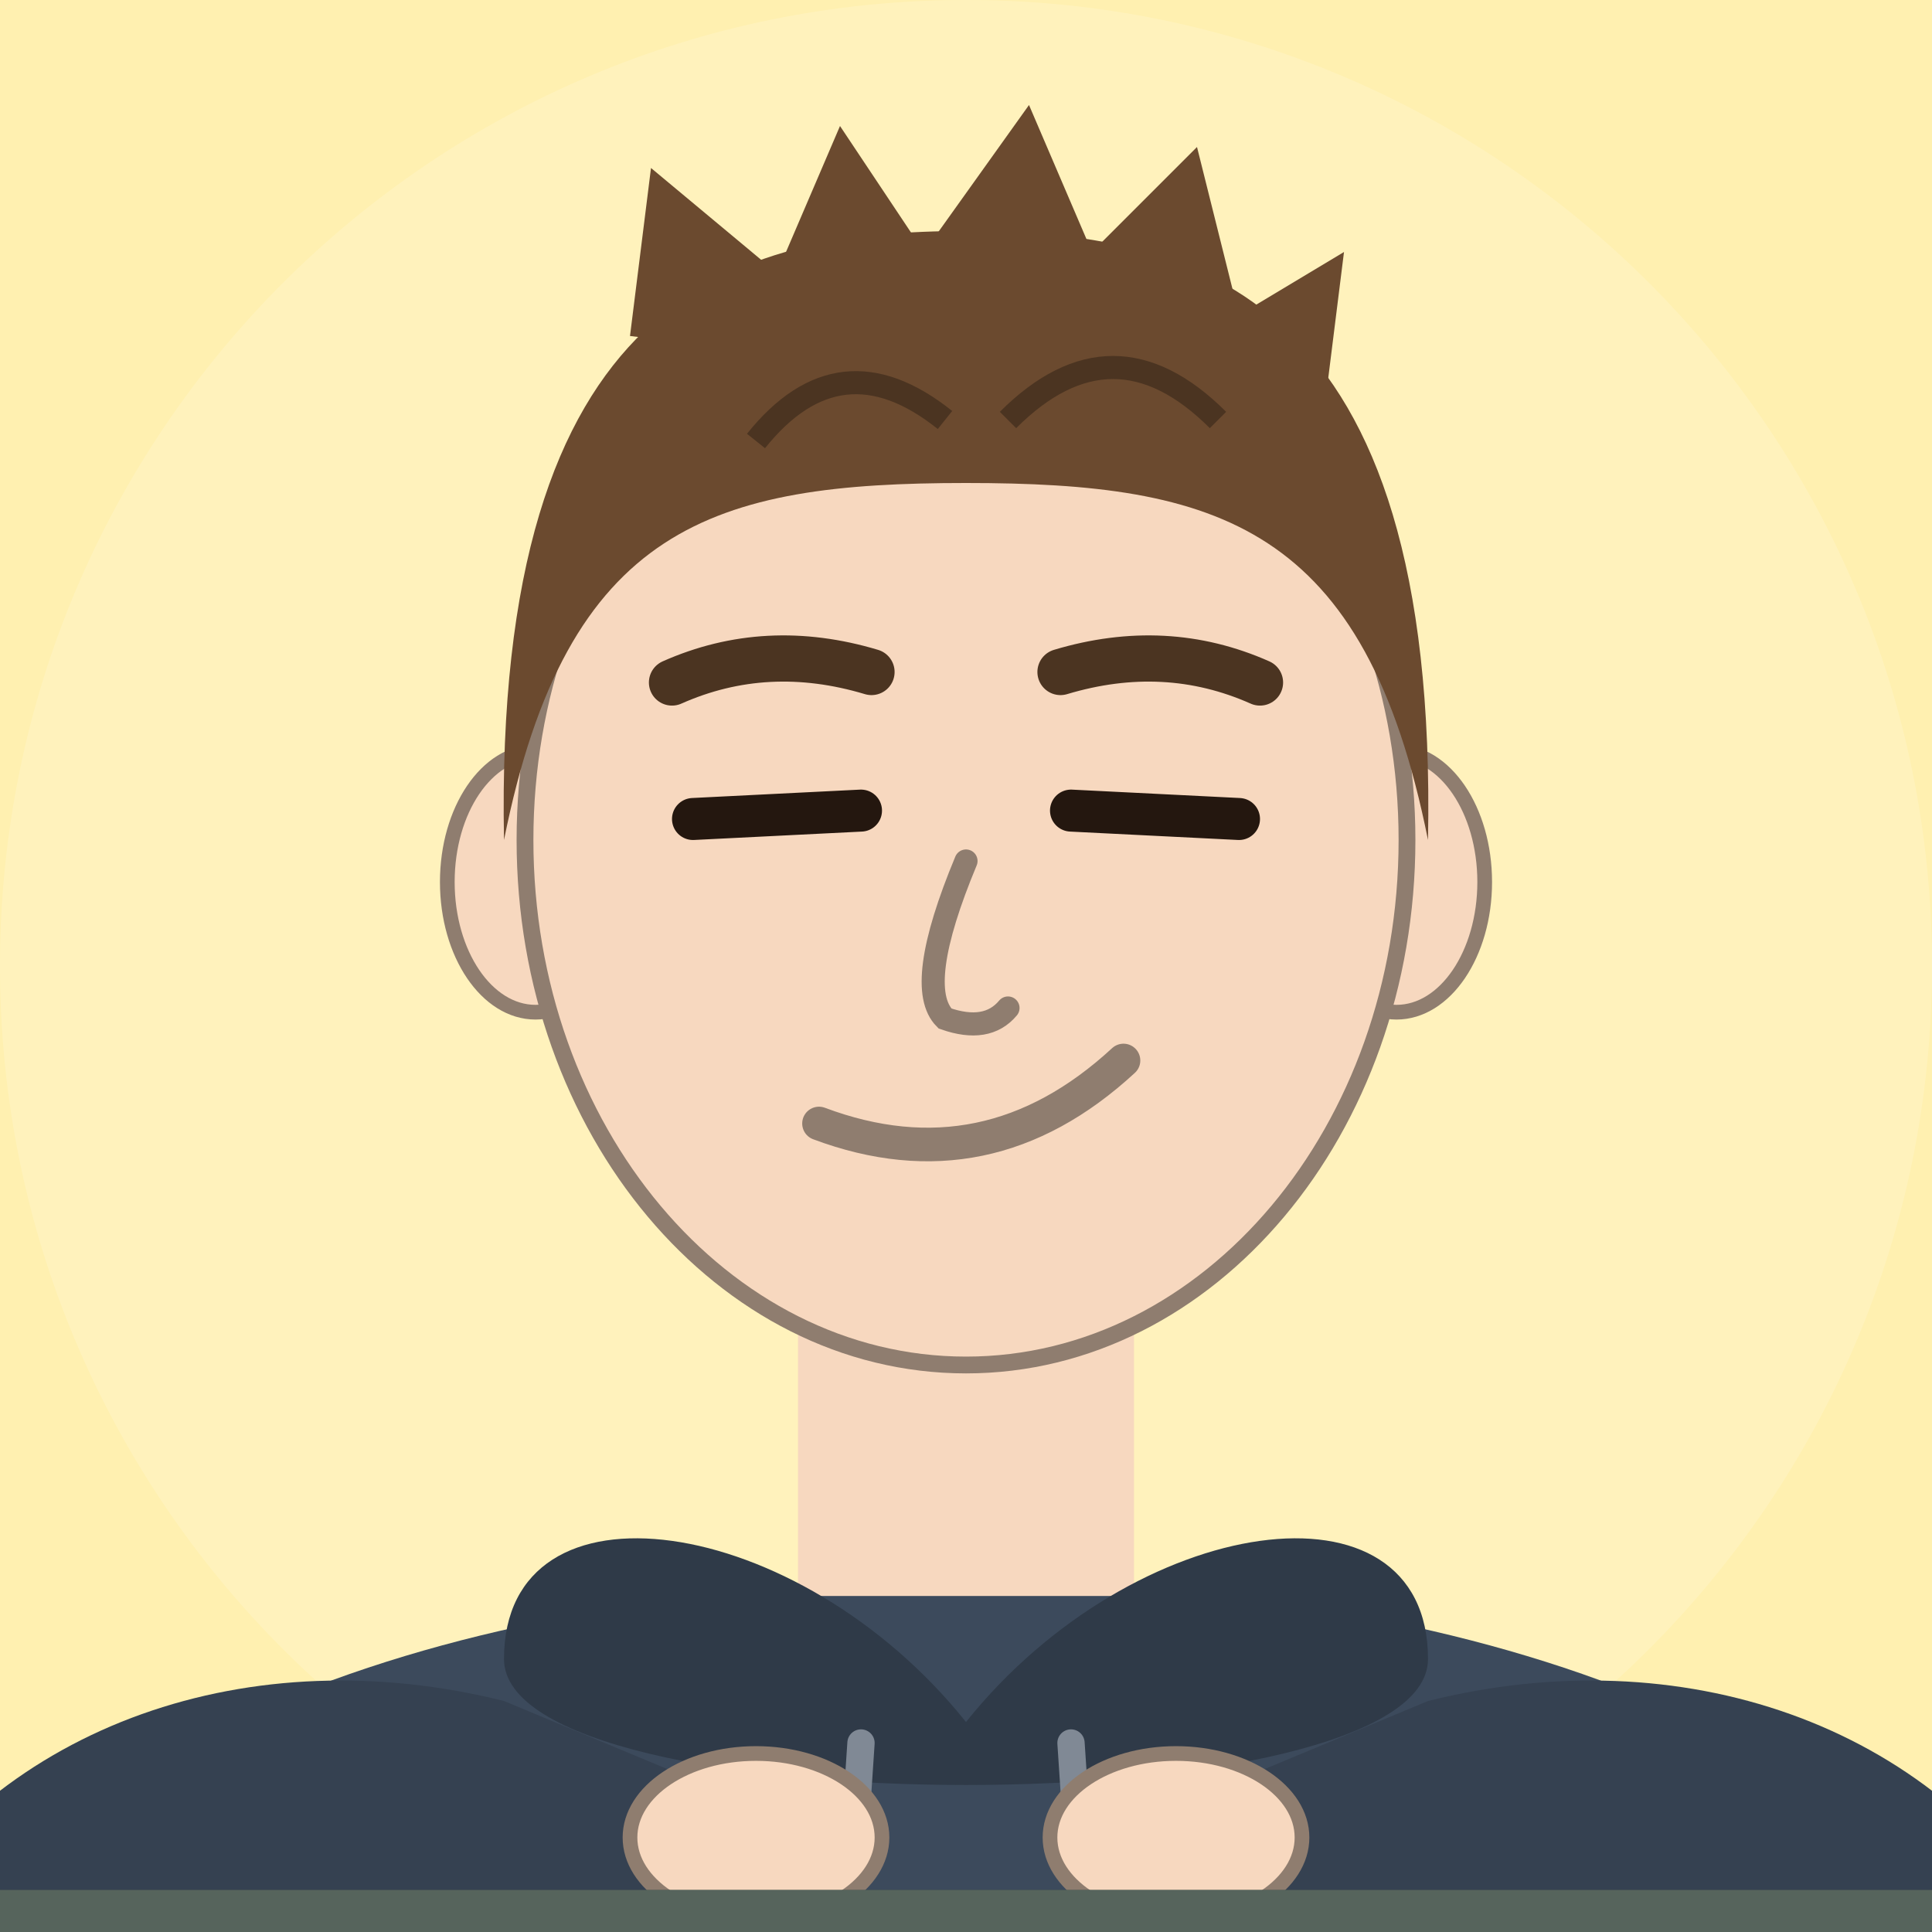
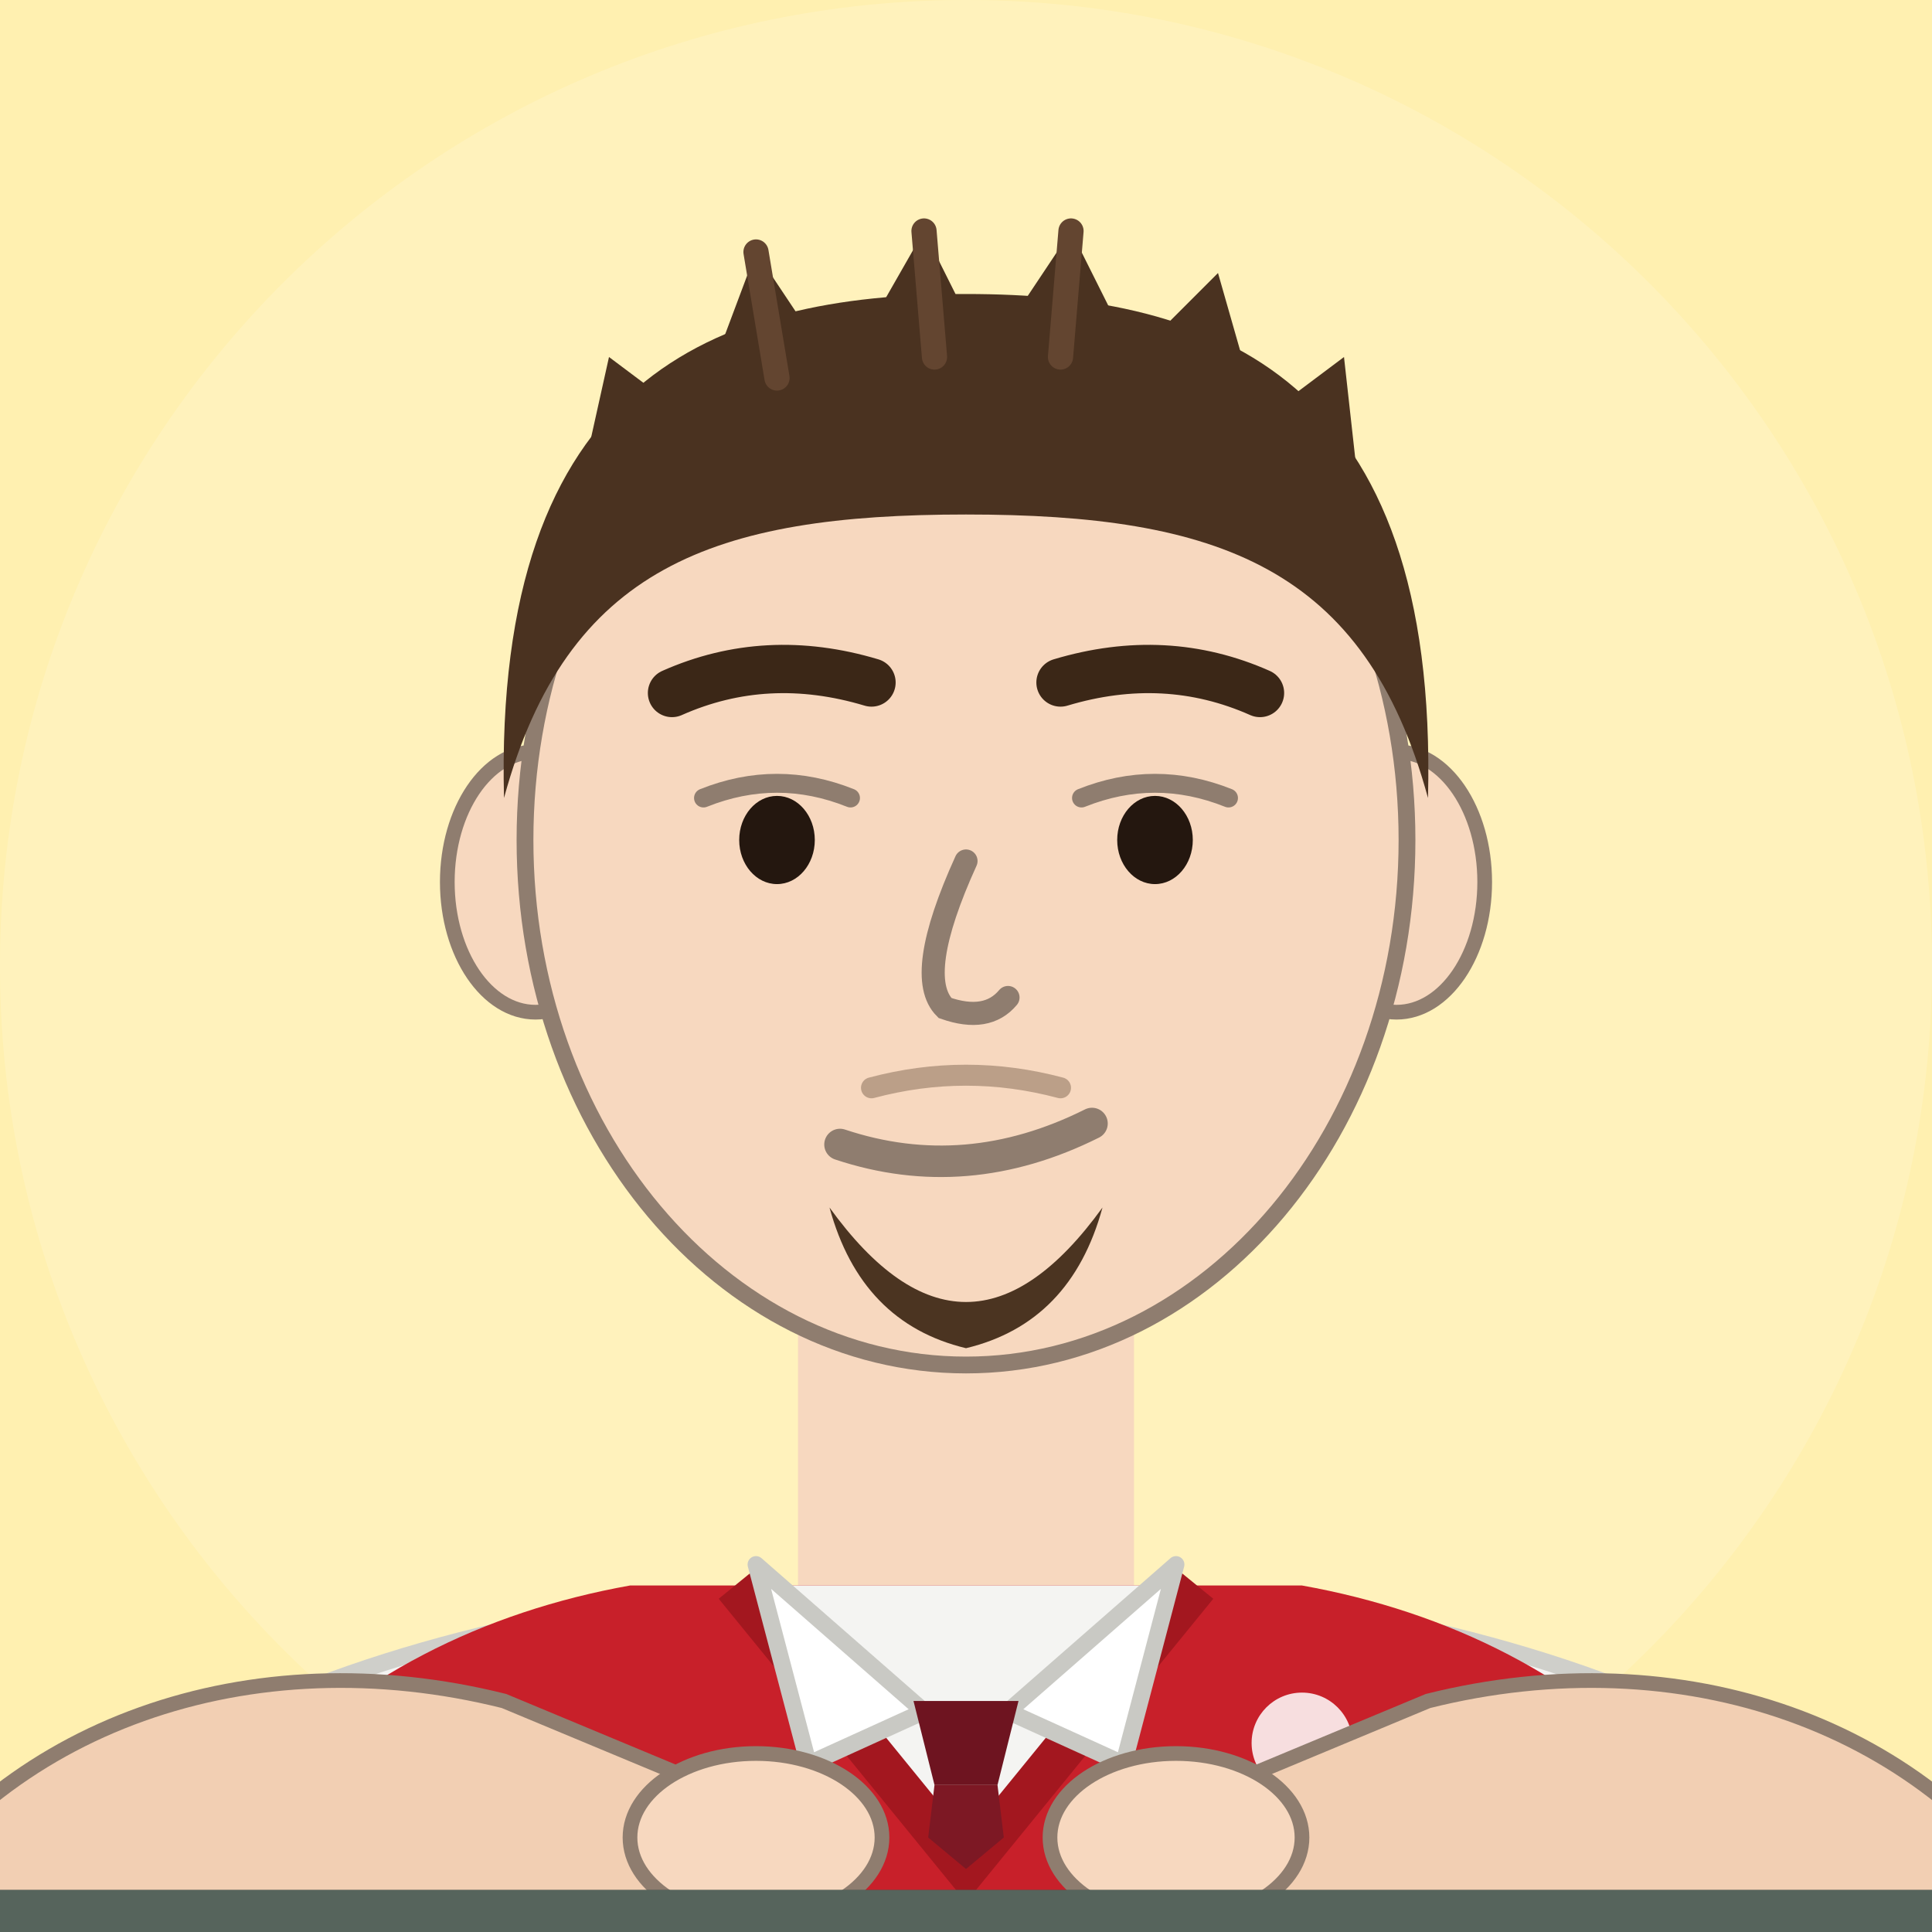
<svg xmlns="http://www.w3.org/2000/svg" viewBox="14 14 92 92" role="img" aria-label="Tom Collins">
  <rect width="120" height="120" rx="14" fill="#fff0b0" />
  <circle cx="60" cy="60" r="46" fill="#ffffff" opacity=".16" />
  <path d="M52,68 L52,92 Q60,97 68,92 L68,68Z" fill="#f7d8bf" />
  <path d="M52,74 Q60,80 68,74 L68,70 L52,70Z" fill="#8f7d6f" opacity=".18" />
-   <path d="M6,120 C8,101 28,92 48,90 L72,90 C92,92 112,101 114,120Z" fill="#3c4a5c" />
-   <path d="M38,93 C38,84 52,86 60,96 C68,86 82,84 82,93 C82,101 38,101 38,93Z" fill="#2f3a48" />
-   <path d="M55,97 L54,112 M65,97 L66,112" stroke="#808995" stroke-width="1.3" stroke-linecap="round" />
+   <path d="M6,120 C8,101 28,92 48,90 L72,90 C92,92 112,101 114,120Z" fill="#f4f4f2" stroke="#cfcfca" stroke-width=".8" />
+   <path d="M18,120 C19,102 30,92 44,89.5 L76,89.5 C90,92 101,102 102,120Z" fill="#c8202a" />
+   <path d="M49,89.5 L60,103 L71,89.5Z" fill="#f4f4f2" />
+   <path d="M49,89.5 L60,103 L71,89.5" fill="none" stroke="#a3171f" stroke-width="2" />
+   <path d="M50,88.5 L58,95.5 L52.5,98Z M70,88.5 L62,95.5 L67.5,98Z" fill="#ffffff" stroke="#c9c9c4" stroke-width=".8" stroke-linejoin="round" />
+   <path d="M57.5,95 L62.5,95 L61.5,99 L58.5,99Z" fill="#6e1420" />
+   <path d="M58.5,99 L61.5,99 L61.8,101.5 L60,103 L58.2,101.5Z" fill="#7d1824" />
+   <circle cx="76" cy="97" r="2.4" fill="#ffffff" opacity=".85" />
  <ellipse cx="39.5" cy="56" rx="4.2" ry="6.2" fill="#f7d8bf" stroke="#8f7d6f" stroke-width=".7" />
  <ellipse cx="80.5" cy="56" rx="4.2" ry="6.2" fill="#f7d8bf" stroke="#8f7d6f" stroke-width=".7" />
  <ellipse cx="60" cy="54" rx="21" ry="25" fill="#f7d8bf" stroke="#8f7d6f" stroke-width=".8" />
-   <path d="M60,55 Q57.5,61 59,62.5 Q61,63.2 62,62" fill="none" stroke="#8f7d6f" stroke-width="1.1" stroke-linecap="round" />
-   <path d="M53,67.5 Q61,70.5 67.5,64.5" fill="none" stroke="#8f7d6f" stroke-width="1.6" stroke-linecap="round" />
-   <path d="M47,53 L55,52.6 M65,52.6 L73,53" stroke="#24170f" stroke-width="2" stroke-linecap="round" />
-   <path d="M46,46.5 Q50.5,44.5 55.5,46" fill="none" stroke="#4b3421" stroke-width="2.2" stroke-linecap="round" />
-   <path d="M64.5,46 Q69.5,44.5 74,46.5" fill="none" stroke="#4b3421" stroke-width="2.2" stroke-linecap="round" />
-   <path d="M38,54 C37.5,28 49,25 60,25 C71,25 82.5,28 82,54 C79,39 72,37 60,37 C48,37 41,39 38,54Z" fill="#6b4a2f" />
-   <path d="M44,30 L45,22 L51,27 L54,20 L58,26 L63,19 L66,26 L71,21 L73,29 L78,26 L77,34Z" fill="#6b4a2f" />
-   <path d="M50,35 q4,-5 9,-1 M62,34 q5,-5 10,0" stroke="#4b3421" stroke-width="1.1" fill="none" />
-   <path d="M8,106 C14,96 26,92 38,95 L50,100 L47,106Z" fill="#354151" />
-   <path d="M112,106 C106,96 94,92 82,95 L70,100 L73,106Z" fill="#354151" />
+   <path d="M53.5,71.5 Q60,80.5 66.5,71.5 Q65,77 60,78.2 Q55,77 53.5,71.5Z" fill="#4b3421" />
+   <path d="M55.5,65.8 Q60,64.6 64.5,65.8" fill="none" stroke="#4b3421" stroke-width="1" stroke-linecap="round" opacity=".35" />
+   <path d="M60,55 Q57.5,60.5 59,62 Q61,62.7 62,61.5" fill="none" stroke="#8f7d6f" stroke-width="1.1" stroke-linecap="round" />
+   <path d="M54,68.5 Q60,70.5 66,67.5" fill="none" stroke="#8f7d6f" stroke-width="1.5" stroke-linecap="round" />
+   <ellipse cx="51" cy="54" rx="1.8" ry="2.1" fill="#24170f" />
+   <ellipse cx="69" cy="54" rx="1.8" ry="2.1" fill="#24170f" />
+   <path d="M47.5,52 Q51,50.6 54.5,52 M65.5,52 Q69,50.6 72.5,52" fill="none" stroke="#8f7d6f" stroke-width=".9" stroke-linecap="round" />
+   <path d="M46,47 Q50.5,45 55.5,46.5" fill="none" stroke="#3b2717" stroke-width="2.3" stroke-linecap="round" />
+   <path d="M64.5,46.5 Q69.5,45 74,47" fill="none" stroke="#3b2717" stroke-width="2.3" stroke-linecap="round" />
+   <path d="M38,52 C37.5,32 48,28 60,28 C72,28 82.5,32 82,52 C79,41 72,38.5 60,38.5 C48,38.5 41,41 38,52Z" fill="#4a3220" />
+   <path d="M41,40 L43,31 L47,34 L50,26 L54,32 L58,25 L61,31 L65,25 L68,31 L72,27 L74,34 L78,31 L79,40 C75,37 69,36 60,36 C51,36 45,37 41,40Z" fill="#4a3220" />
+   <path d="M50,26 L51,32 M58,25 L58.5,31 M65,25 L64.5,31" stroke="#634530" stroke-width="1.2" stroke-linecap="round" />
+   <path d="M8,106 C14,96 26,92 38,95 L50,100 L47,106Z" fill="#f2cfb3" stroke="#8f7d6f" stroke-width=".7" />
+   <path d="M112,106 C106,96 94,92 82,95 L70,100 L73,106Z" fill="#f2cfb3" stroke="#8f7d6f" stroke-width=".7" />
  <ellipse cx="50" cy="101.5" rx="6" ry="4" fill="#f7d8bf" stroke="#8f7d6f" stroke-width=".7" />
  <ellipse cx="70" cy="101.5" rx="6" ry="4" fill="#f7d8bf" stroke="#8f7d6f" stroke-width=".7" />
  <rect x="0" y="104" width="120" height="16" fill="#3e4a44" />
  <rect x="0" y="104" width="120" height="2.5" fill="#56645c" />
</svg>
